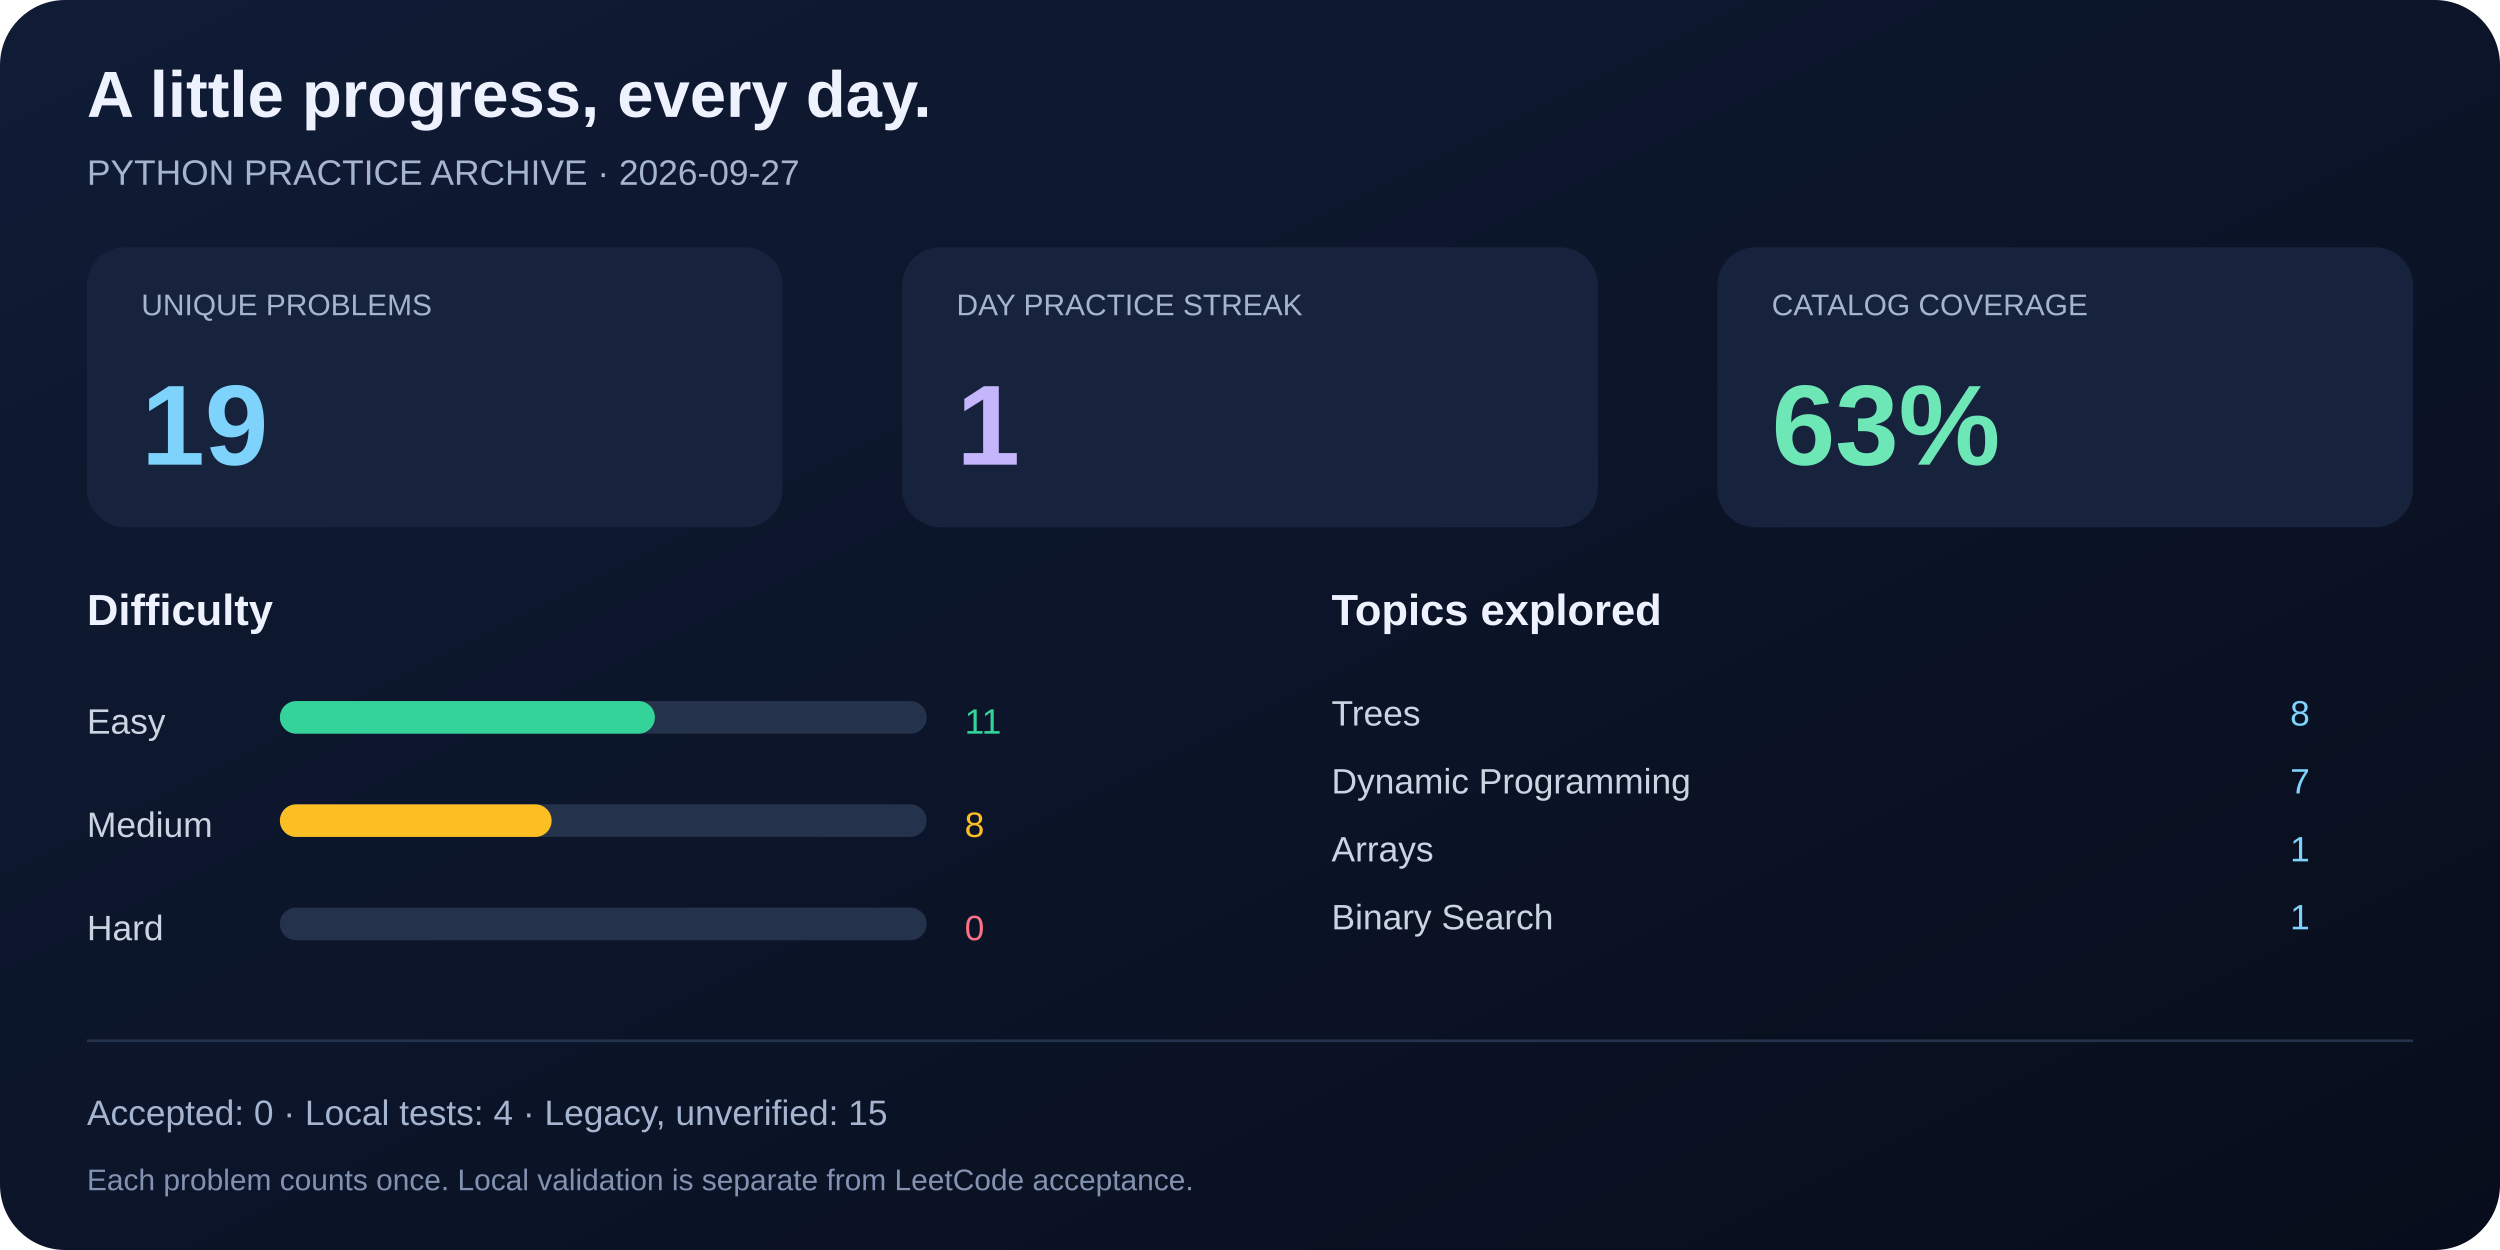
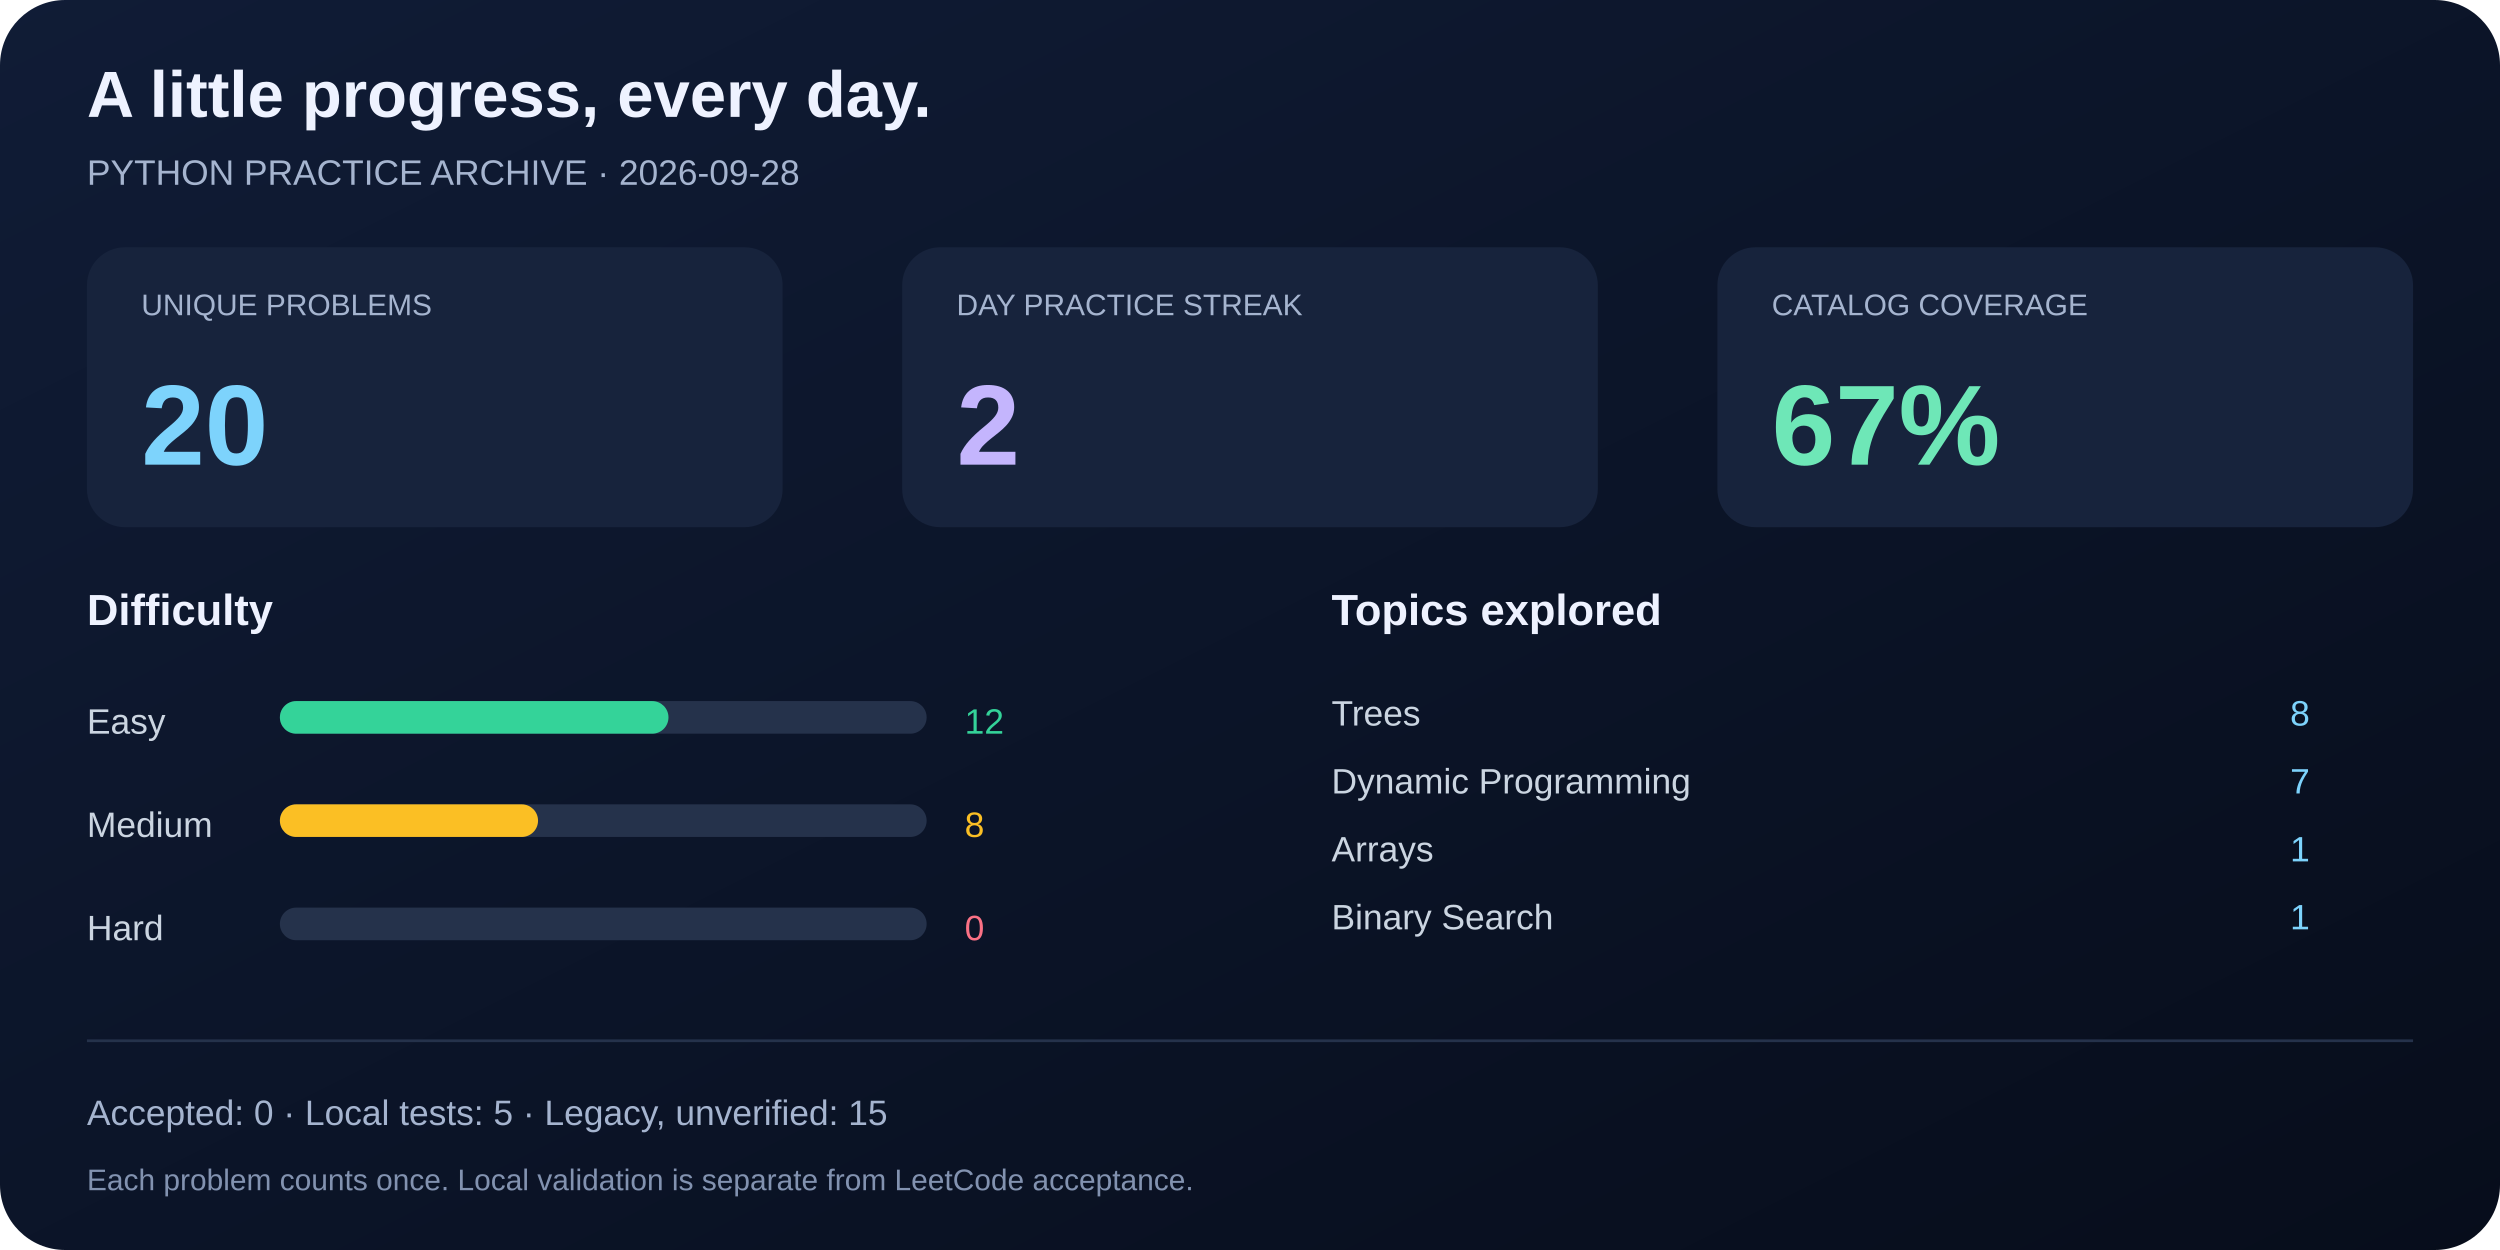
<svg xmlns="http://www.w3.org/2000/svg" width="920" height="460" viewBox="0 0 920 460" role="img" aria-labelledby="title desc">
  <defs>
    <linearGradient id="bg" x2="1" y2="1">
      <stop stop-color="#101c36" />
      <stop offset="1" stop-color="#070d1b" />
    </linearGradient>
  </defs>
  <rect width="920" height="460" rx="24" fill="url(#bg)" />
  <g font-family="Segoe UI, Arial, sans-serif" fill="#eef2ff">
    <text x="32" y="43" font-size="24" font-weight="700">A little progress, every day.</text>
-     <text x="32" y="68" font-size="13" fill="#a5b4cf">PYTHON PRACTICE ARCHIVE · 2026-09-27</text>
+     <text x="32" y="68" font-size="13" fill="#a5b4cf">PYTHON PRACTICE ARCHIVE · 2026-09-28</text>
    <rect x="32" y="91" width="256" height="103" rx="14" fill="#17233c" />
    <text x="52" y="116" font-size="11" fill="#a5b4cf">UNIQUE PROBLEMS</text>
-     <text x="52" y="171" font-size="42" font-weight="700" fill="#7dd3fc">19</text>
+     <text x="52" y="171" font-size="42" font-weight="700" fill="#7dd3fc">20</text>
    <rect x="332" y="91" width="256" height="103" rx="14" fill="#17233c" />
    <text x="352" y="116" font-size="11" fill="#a5b4cf">DAY PRACTICE STREAK</text>
-     <text x="352" y="171" font-size="42" font-weight="700" fill="#c4b5fd">1</text>
+     <text x="352" y="171" font-size="42" font-weight="700" fill="#c4b5fd">2</text>
    <rect x="632" y="91" width="256" height="103" rx="14" fill="#17233c" />
    <text x="652" y="116" font-size="11" fill="#a5b4cf">CATALOG COVERAGE</text>
-     <text x="652" y="171" font-size="42" font-weight="700" fill="#6ee7b7">63%</text>
+     <text x="652" y="171" font-size="42" font-weight="700" fill="#6ee7b7">67%</text>
    <text x="32" y="230" font-size="16" font-weight="600">Difficulty</text>
    <text x="490" y="230" font-size="16" font-weight="600">Topics explored</text>
    <text x="32" y="270" font-size="13" fill="#cbd5e1">Easy</text>
    <rect x="103" y="258" width="238" height="12" rx="6" fill="#25324b" />
-     <rect x="103" y="258" width="138" height="12" rx="6" fill="#34d399" />
-     <text x="355" y="270" font-size="13" fill="#34d399">11</text>
+     <rect x="103" y="258" width="143" height="12" rx="6" fill="#34d399" />
+     <text x="355" y="270" font-size="13" fill="#34d399">12</text>
    <text x="32" y="308" font-size="13" fill="#cbd5e1">Medium</text>
    <rect x="103" y="296" width="238" height="12" rx="6" fill="#25324b" />
-     <rect x="103" y="296" width="100" height="12" rx="6" fill="#fbbf24" />
+     <rect x="103" y="296" width="95" height="12" rx="6" fill="#fbbf24" />
    <text x="355" y="308" font-size="13" fill="#fbbf24">8</text>
    <text x="32" y="346" font-size="13" fill="#cbd5e1">Hard</text>
    <rect x="103" y="334" width="238" height="12" rx="6" fill="#25324b" />
    <rect x="103" y="334" width="0" height="12" rx="6" fill="#fb7185" />
    <text x="355" y="346" font-size="13" fill="#fb7185">0</text>
    <text x="490" y="267" font-size="13" fill="#cbd5e1">Trees</text>
    <text x="850" y="267" font-size="13" text-anchor="end" fill="#7dd3fc">8</text>
    <text x="490" y="292" font-size="13" fill="#cbd5e1">Dynamic Programming</text>
    <text x="850" y="292" font-size="13" text-anchor="end" fill="#7dd3fc">7</text>
    <text x="490" y="317" font-size="13" fill="#cbd5e1">Arrays</text>
    <text x="850" y="317" font-size="13" text-anchor="end" fill="#7dd3fc">1</text>
    <text x="490" y="342" font-size="13" fill="#cbd5e1">Binary Search</text>
    <text x="850" y="342" font-size="13" text-anchor="end" fill="#7dd3fc">1</text>
    <line x1="32" y1="383" x2="888" y2="383" stroke="#25324b" />
-     <text x="32" y="414" font-size="13" fill="#a5b4cf">Accepted: 0 · Local tests: 4 · Legacy, unverified: 15</text>
+     <text x="32" y="414" font-size="13" fill="#a5b4cf">Accepted: 0 · Local tests: 5 · Legacy, unverified: 15</text>
    <text x="32" y="438" font-size="11" fill="#8292b0">Each problem counts once. Local validation is separate from LeetCode acceptance.</text>
  </g>
</svg>
